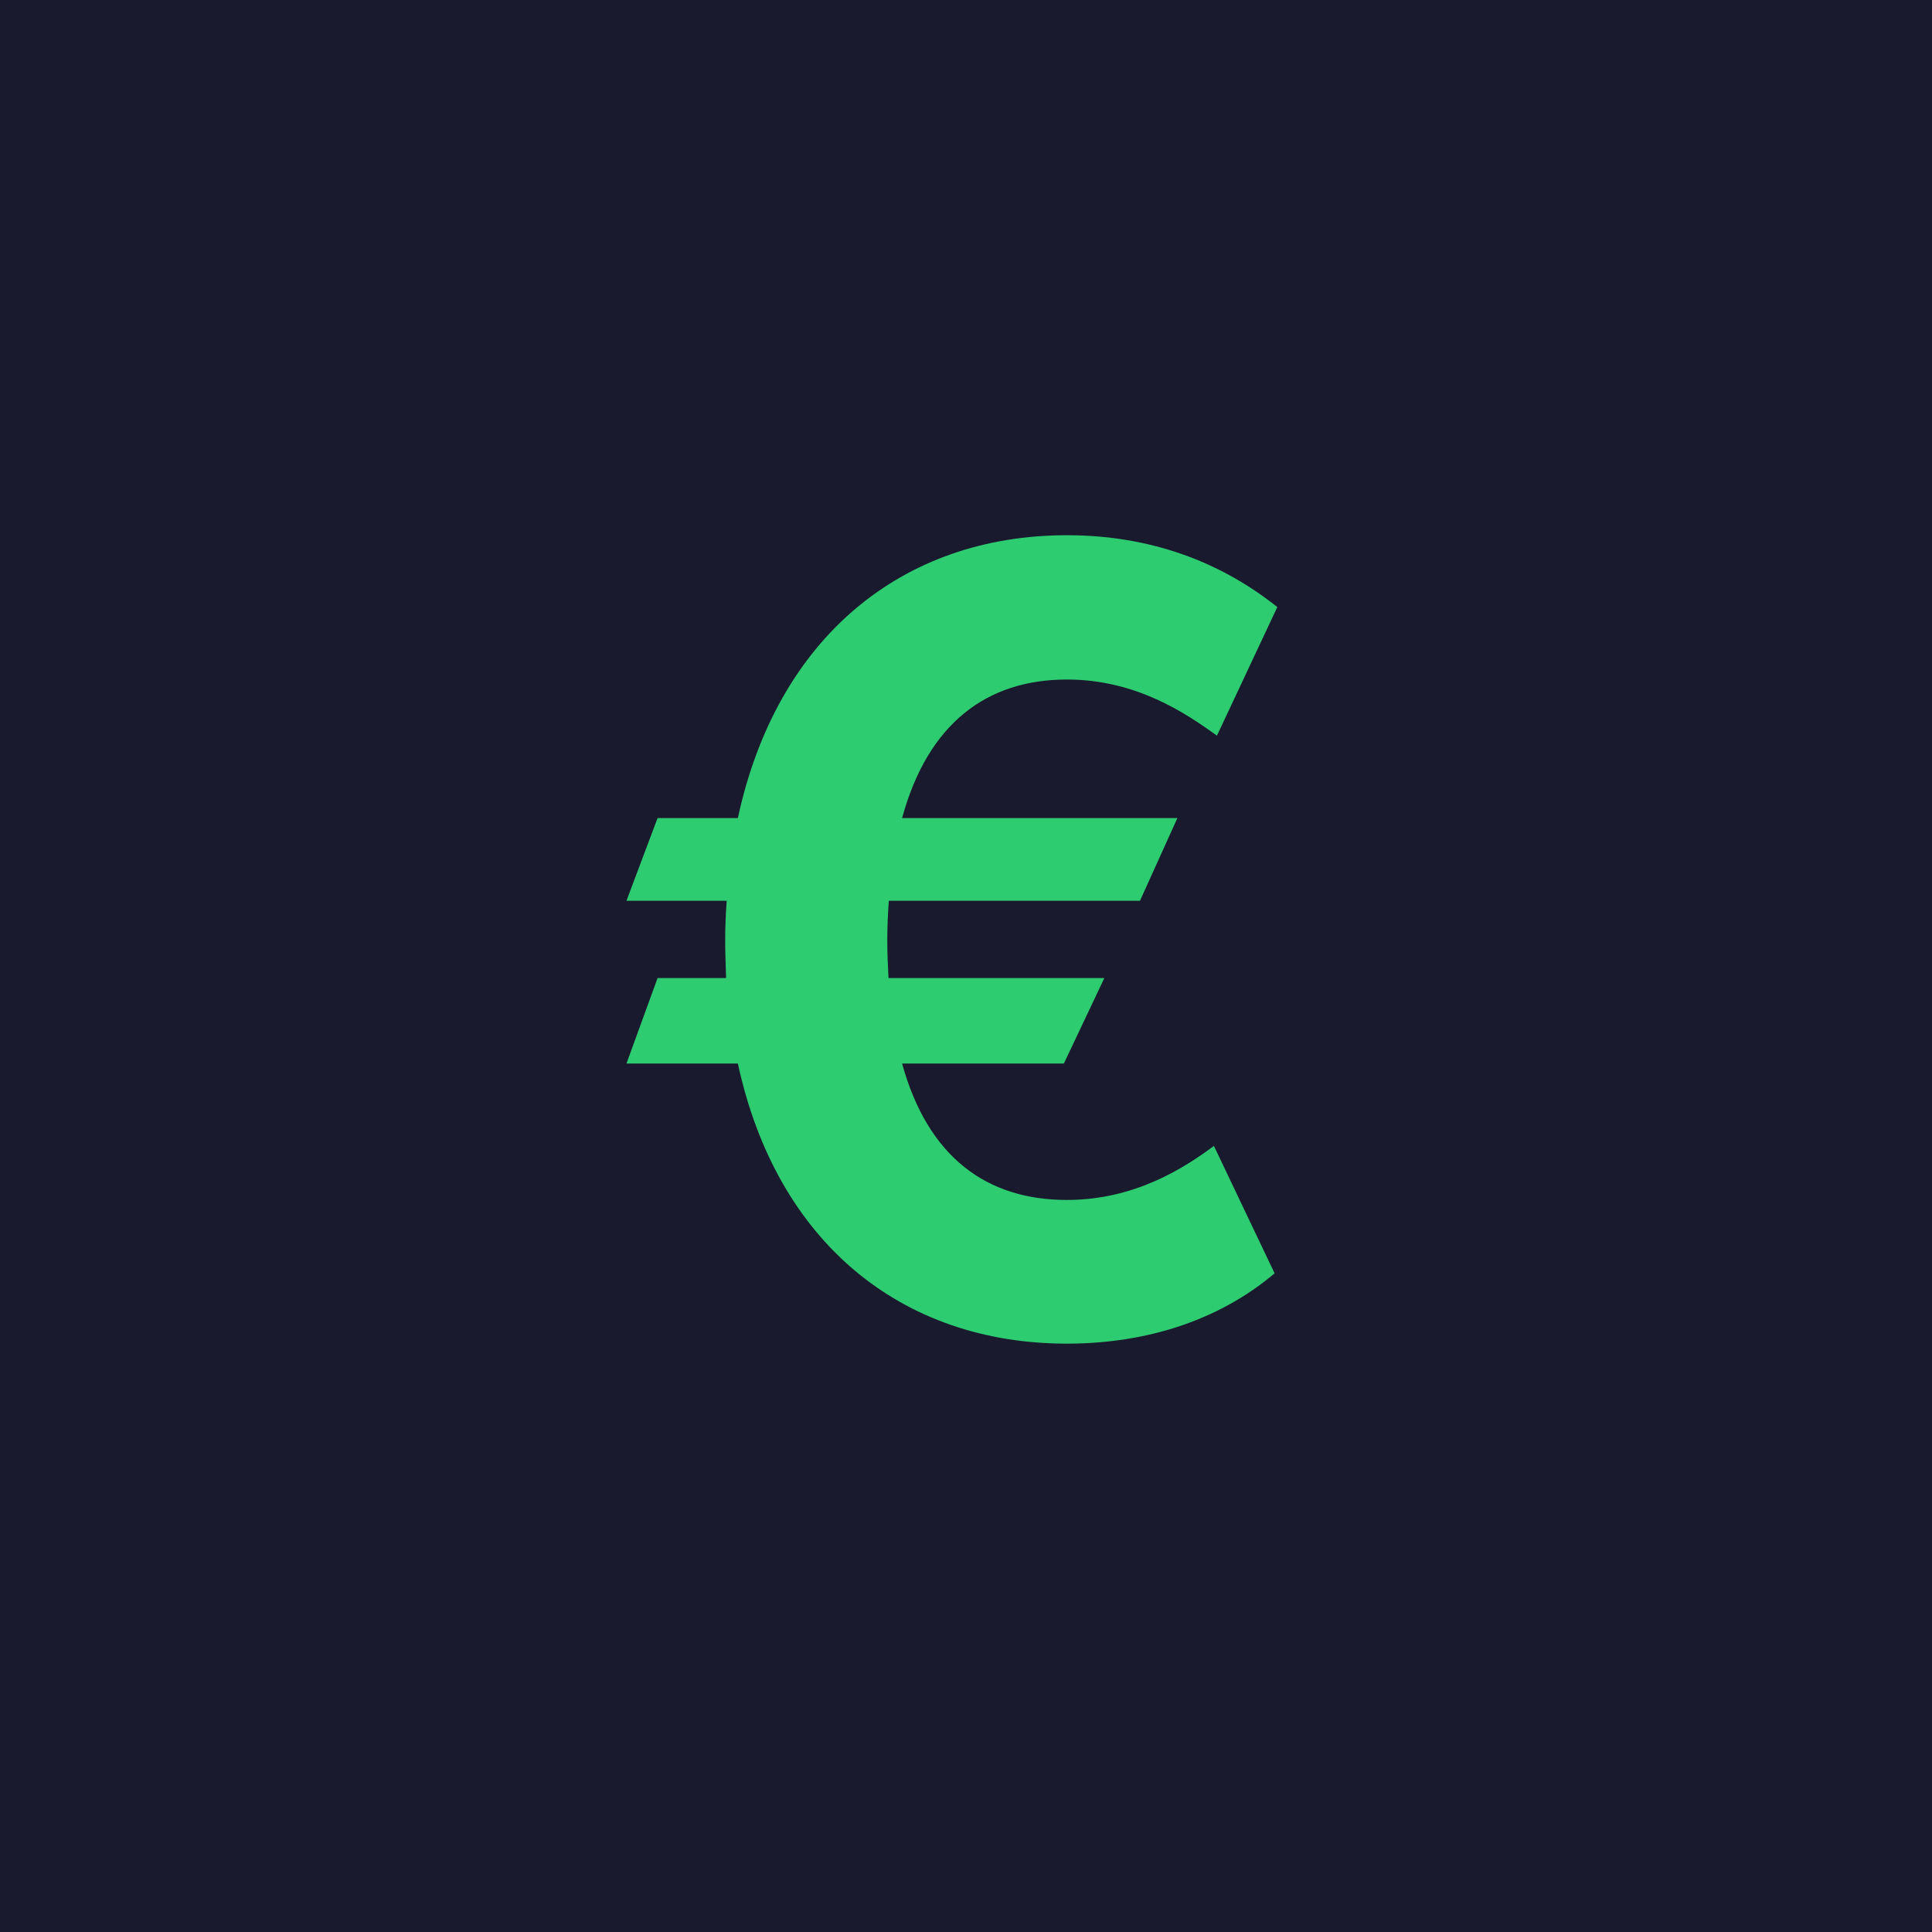
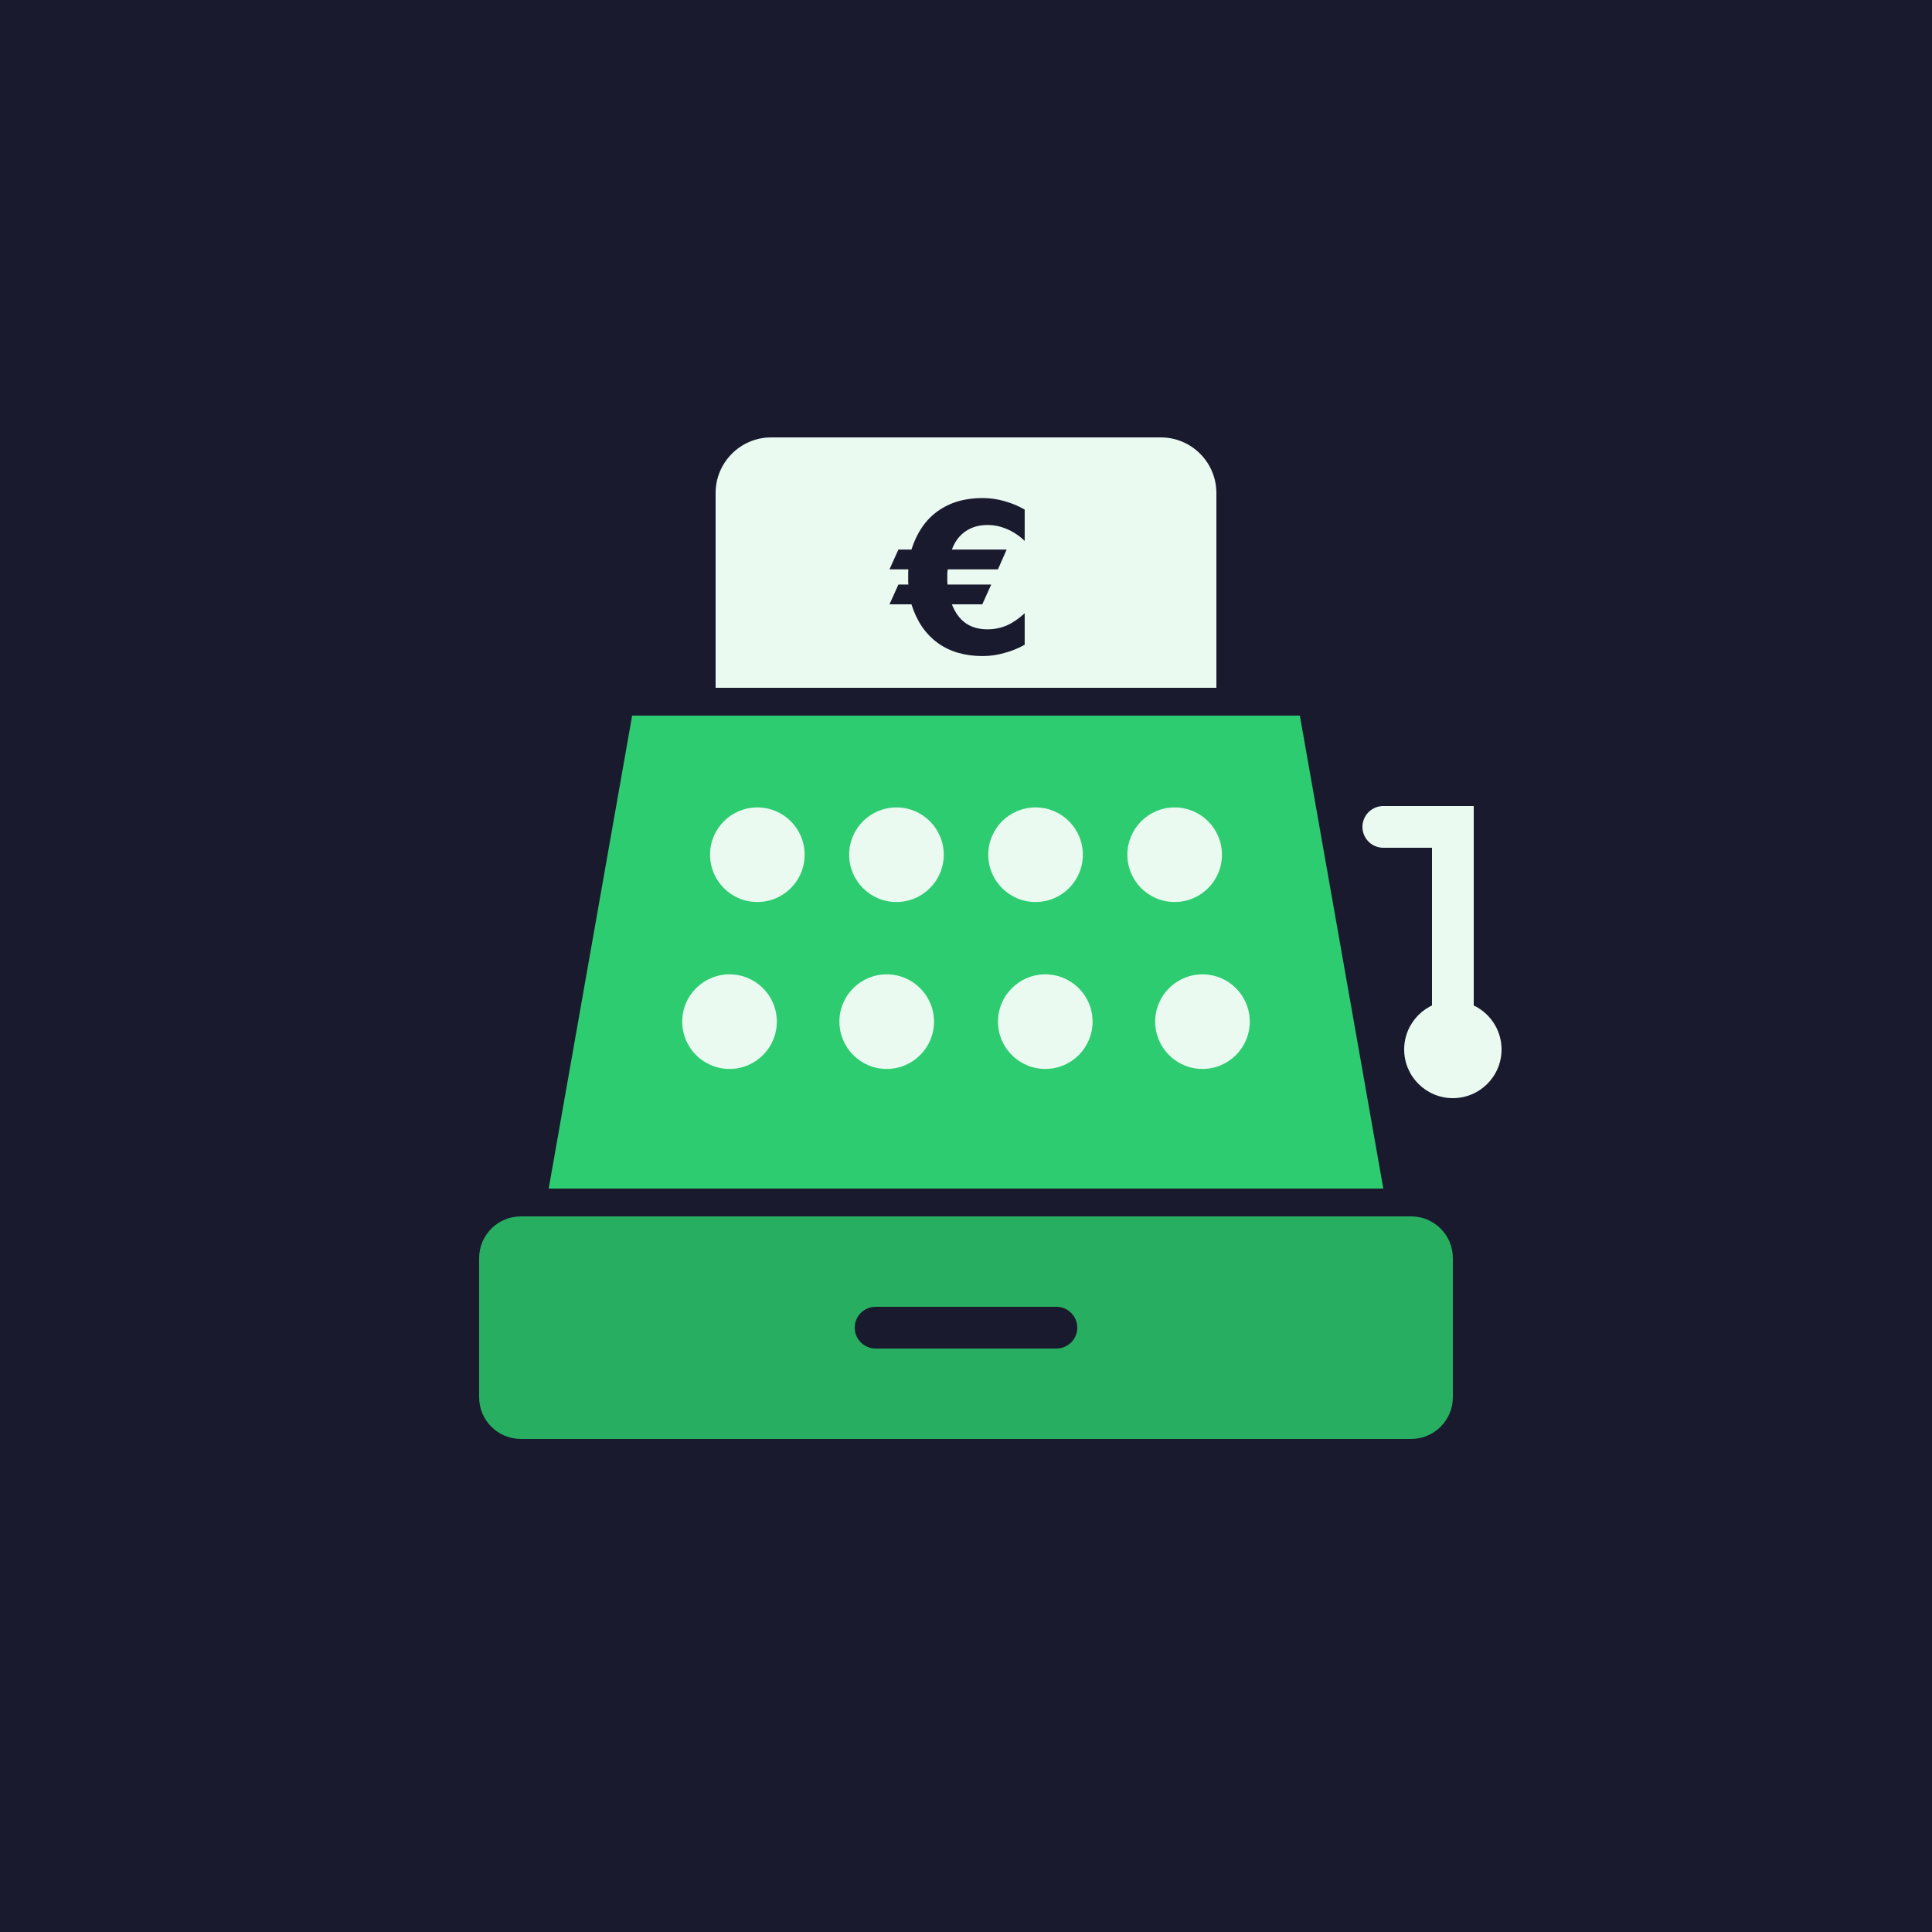
<svg xmlns="http://www.w3.org/2000/svg" viewBox="0 0 100 100">
  <rect width="100" height="100" fill="#1a1a2e" />
-   <text x="50" y="69" text-anchor="middle" font-family="system-ui, -apple-system, sans-serif" font-size="56" font-weight="bold" fill="#2ecc71">€</text>
+   <g transform="translate(50 50) scale(0.72) translate(-50 -50)">
+     <path d="M36 12h28a4 4 0 0 1 4 4v14H32V16a4 4 0 0 1 4-4z" fill="#eafaf1" />
+     <text x="50" y="27.5" text-anchor="middle" font-family="DejaVu Sans, system-ui, sans-serif" font-size="15" font-weight="bold" fill="#1a1a2e">€</text>
+     <path d="M26 32h48l6 34H20z" fill="#2ecc71" />
+     <g fill="#eafaf1">
+       <circle cx="35" cy="42" r="3.4" />
+       <circle cx="45" cy="42" r="3.4" />
+       <circle cx="55" cy="42" r="3.4" />
+       <circle cx="65" cy="42" r="3.4" />
+       <circle cx="33" cy="54" r="3.4" />
+       <circle cx="44.3" cy="54" r="3.4" />
+       <circle cx="55.7" cy="54" r="3.4" />
+       <circle cx="67" cy="54" r="3.4" />
+     </g>
+     <path d="M80 40h5v14" stroke="#eafaf1" stroke-width="3" fill="none" stroke-linecap="round" />
+     <circle cx="85" cy="56" r="3.5" fill="#eafaf1" />
+     <rect x="15" y="68" width="70" height="16" rx="3" fill="#27ae60" />
+     <rect x="42" y="74.5" width="16" height="3" rx="1.5" fill="#1a1a2e" />
+   </g>
</svg>
